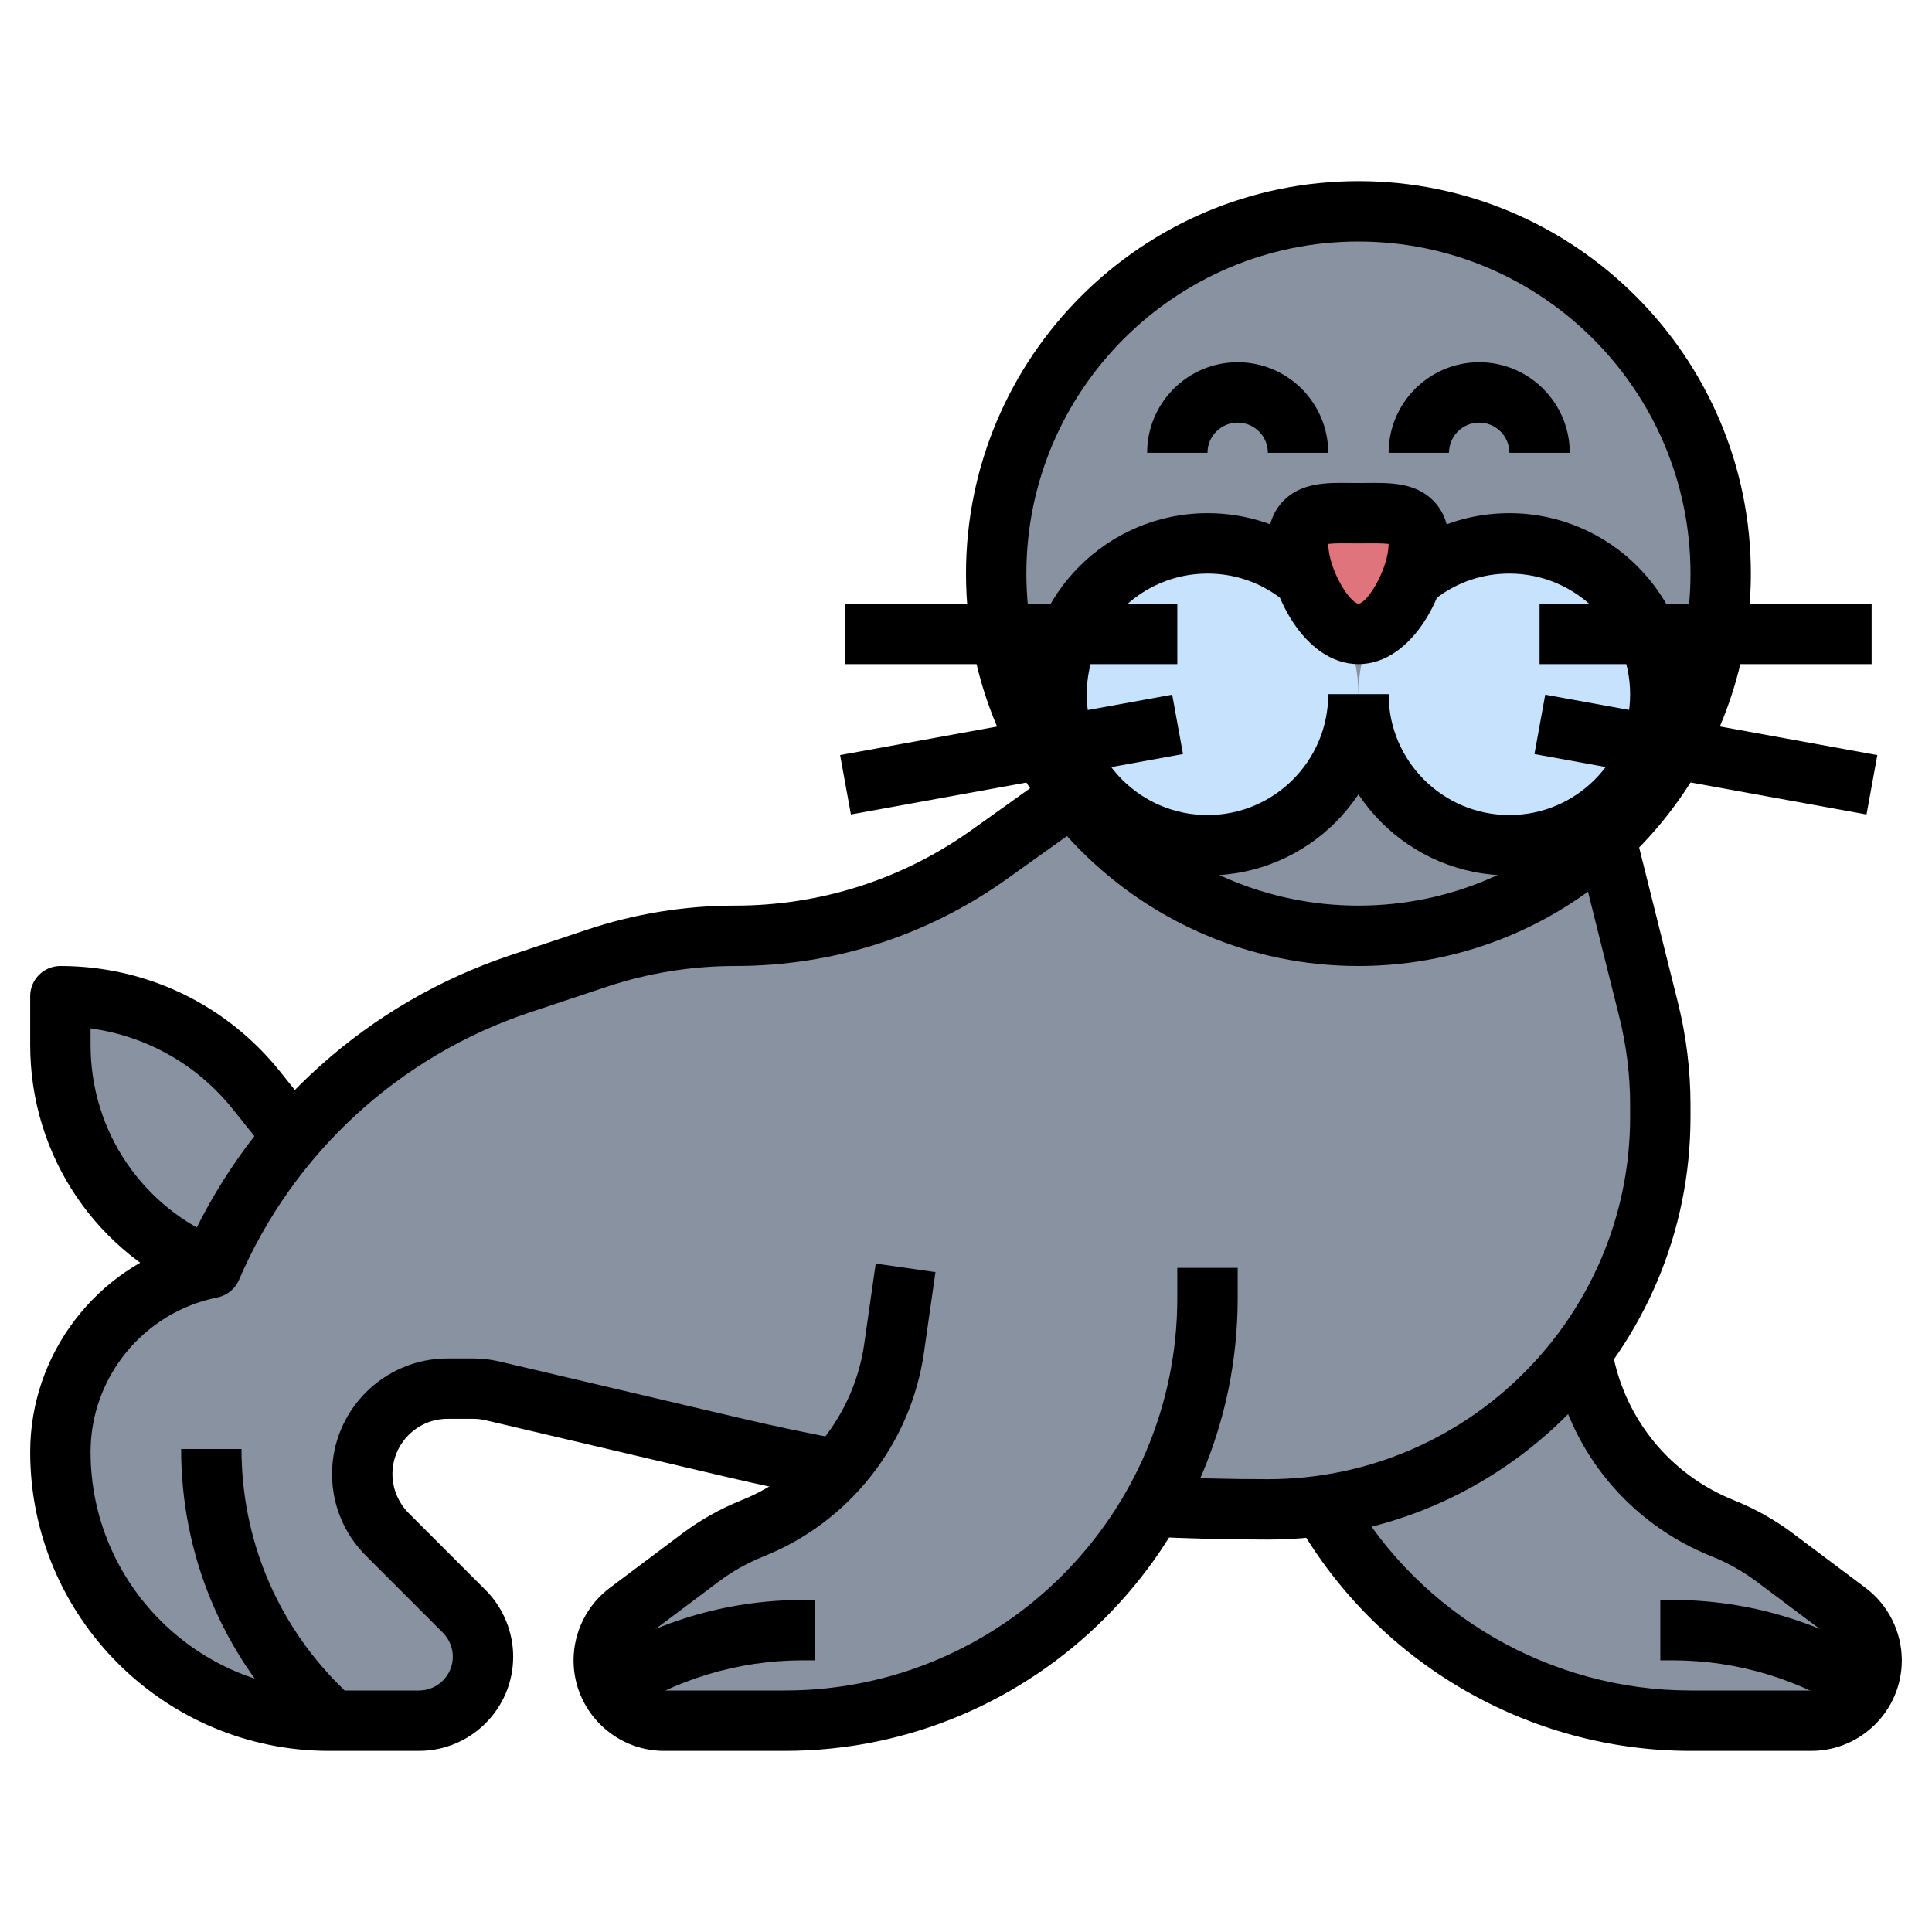
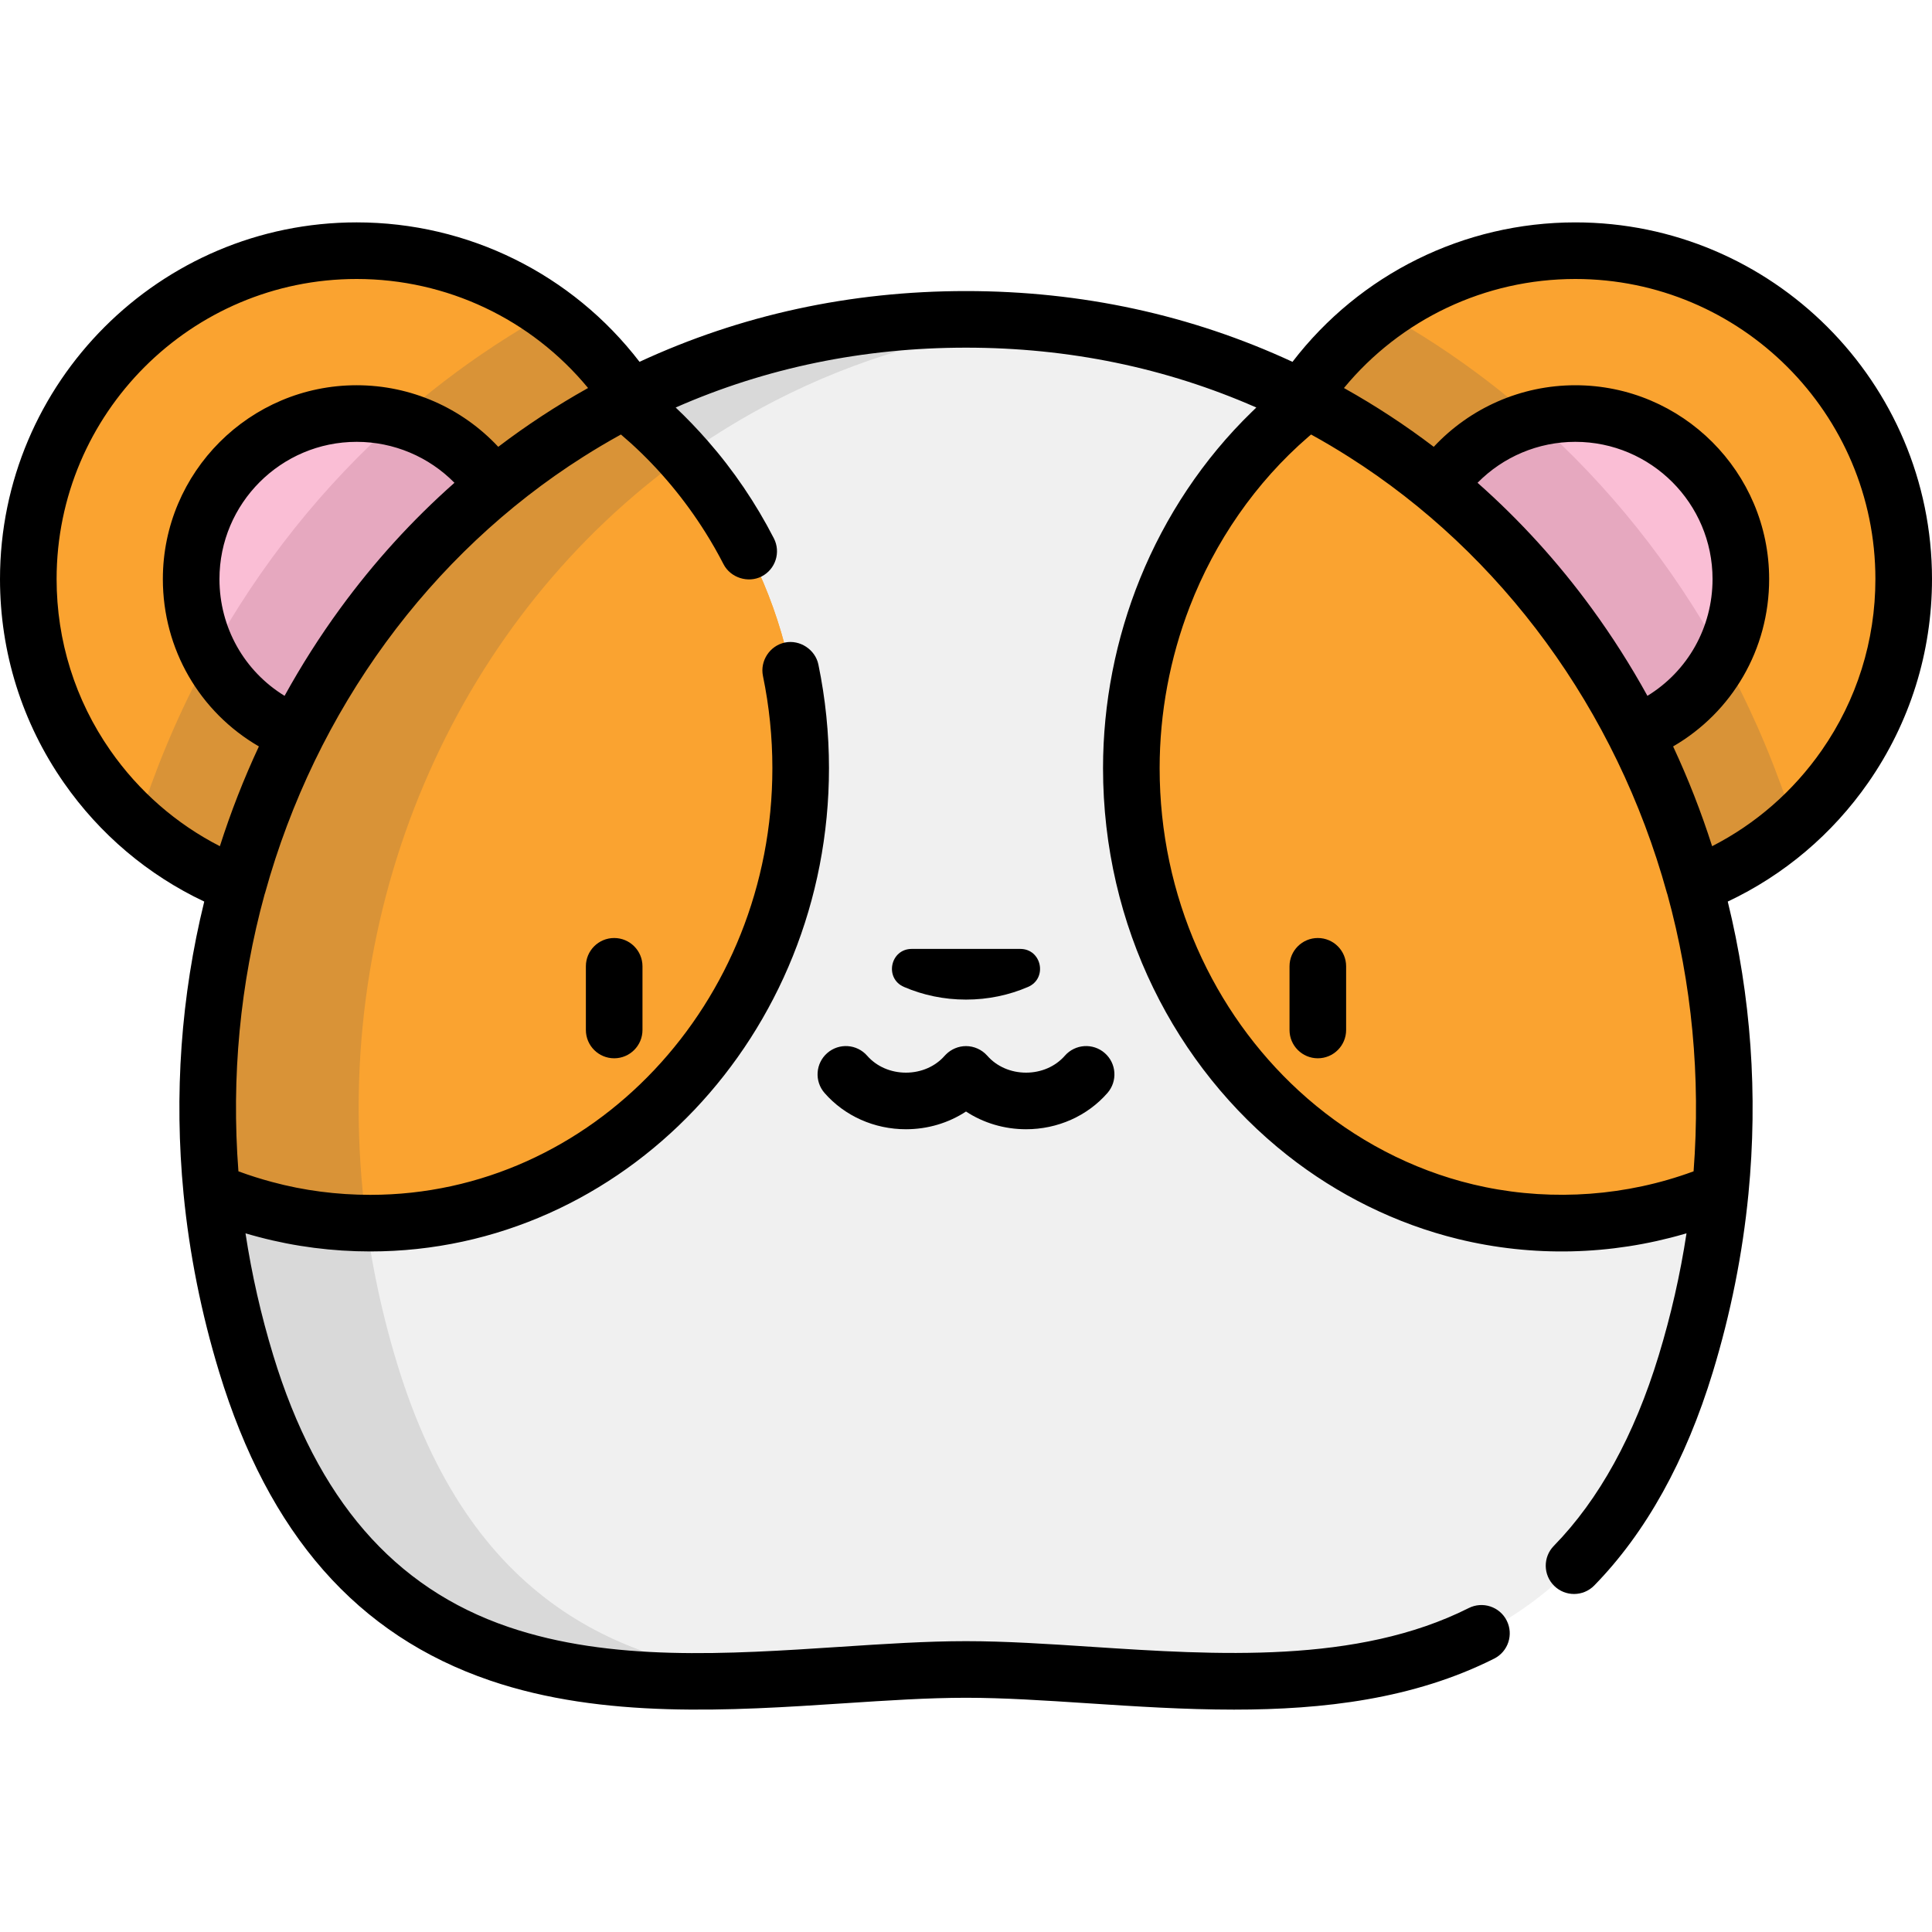
- <svg xmlns="http://www.w3.org/2000/svg" id="Layer_3" enable-background="new 0 0 64 64" height="512" viewBox="0 0 64 64" width="512">
+ <svg xmlns="http://www.w3.org/2000/svg" version="1.1" id="Capa_1" x="0px" y="0px" viewBox="0 0 512 512" style="enable-background:new 0 0 512 512;" xml:space="preserve">
+   <circle style="fill:#FAA330;" cx="94.52" cy="153.45" r="87.02" />
+   <path style="fill:#D99337;" d="M36.539,218.334c15.392,13.765,35.708,22.138,57.983,22.138c48.06,0,87.021-38.961,87.021-87.021  c0-29.05-14.238-54.771-36.112-70.577c-38.912,21.595-70.639,54.283-92.024,94.938C46.558,190.83,40.931,204.388,36.539,218.334z" />
+   <circle style="fill:#FABED5;" cx="94.52" cy="153.45" r="43.862" />
+   <path style="fill:#E6A8BF;" d="M138.384,153.45c0-20.389-13.913-37.525-32.761-42.442c-19.885,17.559-36.78,38.679-50.003,62.697  c7.318,14.026,21.987,23.607,38.902,23.607C118.746,197.312,138.384,177.674,138.384,153.45z" />
+   <circle style="fill:#FAA330;" cx="417.48" cy="153.45" r="87.02" />
+   <path style="fill:#D99337;" d="M475.462,218.334c-15.392,13.765-35.708,22.138-57.983,22.138c-48.06,0-87.021-38.961-87.021-87.021  c0-29.05,14.238-54.771,36.112-70.577c38.912,21.595,70.639,54.283,92.024,94.938C465.443,190.83,471.069,204.388,475.462,218.334z" />
+   <circle style="fill:#FABED5;" cx="417.48" cy="153.45" r="43.862" />
+   <path style="fill:#F0F0F0;" d="M346.575,106.187C319.85,92.438,289.269,84.63,256,84.63s-63.849,7.809-90.575,21.557L56.112,315.683  c1.473,15.112,4.477,30.412,9.132,45.692c33.121,108.721,127.5,81.047,190.756,81.047s157.636,27.674,190.756-81.047  c4.655-15.28,7.66-30.58,9.133-45.692L346.575,106.187z" />
+   <path style="fill:#E6A8BF;" d="M373.617,153.45c0-20.389,13.913-37.525,32.761-42.442c19.885,17.559,36.78,38.679,50.003,62.697  c-7.318,14.026-21.987,23.607-38.902,23.607C393.255,197.312,373.617,177.674,373.617,153.45z" />
+   <path id="SVGCleanerId_0" style="fill:#FAA330;" d="M212.186,203.561c0,66.597-51.059,120.582-114.039,120.582  c-14.845,0-29.029-2.995-42.036-8.46C47.473,226.779,91.9,144.002,165.425,106.187C193.772,128.128,212.186,163.572,212.186,203.561  z" />
  <g>
-     <g>
-       <path d="m54.612 33.447-1.612-6.447-17-1-3.219 2.299c-2.459 1.757-5.406 2.701-8.428 2.701-1.559 0-3.107.251-4.585.744l-2.543.848c-4.596 1.532-8.317 4.955-10.225 9.408-2.907.581-5 3.134-5 6.099 0 4.916 3.985 8.901 8.901 8.901h2.978c1.171 0 2.121-.95 2.121-2.121 0-.563-.224-1.102-.621-1.5l-2.55-2.55c-.53-.53-.828-1.25-.828-2-.001-1.563 1.265-2.829 2.827-2.829h.843c.218 0 .435.025.648.075l7.92 1.863c1.156.272 2.318.509 3.484.728-.762.841-1.703 1.525-2.792 1.961-.618.247-1.201.575-1.733.974l-2.398 1.799c-.504.378-.8.97-.8 1.6 0 1.105.895 2 2 2h4c5.221 0 9.766-2.864 12.173-7.101 1.274.063 2.55.101 3.827.101 7.18 0 13-5.82 13-13v-.4c0-1.063-.13-2.121-.388-3.153z" fill="#8892a0" />
-     </g>
-     <g>
-       <path d="m61.2 53.4-2.398-1.798c-.532-.399-1.115-.727-1.733-.974-2.411-.964-4.153-3.092-4.633-5.628v-.272c-2.016 2.718-5.06 4.615-8.563 5.122v.15c2.421 4.185 6.945 7 12.127 7h4c1.105 0 2-.895 2-2 0-.63-.296-1.222-.8-1.6z" fill="#8892a0" />
-     </g>
-     <g>
-       <path d="m8.499 36.123c-1.58-1.974-3.971-3.123-6.499-3.123v1.615c0 3.252 1.98 6.177 5 7.385.685-1.598 1.611-3.057 2.72-4.35z" fill="#8892a0" />
-     </g>
-     <g>
-       <circle cx="45" cy="19" fill="#8892a0" r="12" />
-     </g>
-     <g>
-       <circle cx="40" cy="23" fill="#c7e2fc" r="5" />
-     </g>
-     <g>
-       <circle cx="50" cy="23" fill="#c7e2fc" r="5" />
-     </g>
-     <g>
-       <path d="m43 18c0 1.105.895 3 2 3s2-1.895 2-3-.895-1-2-1-2-.105-2 1z" fill="#e0747c" />
-     </g>
-     <g>
-       <path d="m45 32c-7.168 0-13-5.832-13-13s5.832-13 13-13 13 5.832 13 13-5.832 13-13 13zm0-24c-6.065 0-11 4.935-11 11s4.935 11 11 11 11-4.935 11-11-4.935-11-11-11z" />
-     </g>
-     <g>
-       <path d="m52 15h-2c0-.552-.449-1-1-1s-1 .448-1 1h-2c0-1.654 1.346-3 3-3s3 1.346 3 3z" />
-     </g>
-     <g>
-       <path d="m44 15h-2c0-.552-.449-1-1-1s-1 .448-1 1h-2c0-1.654 1.346-3 3-3s3 1.346 3 3z" />
-     </g>
-     <g>
-       <path d="m45 22c-1.804 0-3-2.407-3-4 0-.596.179-1.076.531-1.426.593-.589 1.414-.588 2.212-.575l.257.001.256-.001c.794-.009 1.62-.014 2.212.575.353.35.532.83.532 1.426 0 1.593-1.196 4-3 4zm-1-3.982c.009.818.682 1.939 1.003 1.982.315-.043.988-1.164.997-1.982-.189-.023-.504-.021-.728-.019l-.272.001-.272-.001c-.225-.003-.54-.005-.728.019z" />
-     </g>
-     <g>
-       <path d="m50 29c-3.309 0-6-2.691-6-6h2c0 2.206 1.794 4 4 4s4-1.794 4-4-1.794-4-4-4c-.874 0-1.704.276-2.4.8l-1.201-1.6c1.045-.785 2.29-1.2 3.601-1.2 3.309 0 6 2.691 6 6s-2.691 6-6 6z" />
-     </g>
-     <g>
-       <path d="m40 29c-3.309 0-6-2.691-6-6s2.691-6 6-6c1.311 0 2.556.415 3.601 1.2l-1.201 1.6c-.696-.524-1.526-.8-2.4-.8-2.206 0-4 1.794-4 4s1.794 4 4 4 4-1.794 4-4h2c0 3.309-2.691 6-6 6z" />
-     </g>
-     <g>
-       <path d="m13.879 58h-2.978c-5.46 0-9.901-4.441-9.901-9.901 0-3.252 2.194-6.097 5.287-6.956 2.075-4.485 5.92-7.932 10.622-9.499l2.542-.848c1.583-.528 3.232-.796 4.902-.796 2.831 0 5.544-.869 7.847-2.515l3.219-2.299 1.162 1.627-3.219 2.299c-2.643 1.89-5.759 2.888-9.009 2.888-1.455 0-2.891.233-4.269.692l-2.542.848c-4.321 1.441-7.828 4.668-9.623 8.854-.129.303-.4.522-.723.587-2.431.486-4.196 2.638-4.196 5.118 0 4.356 3.544 7.901 7.901 7.901h2.978c.618 0 1.121-.503 1.121-1.121 0-.295-.12-.584-.328-.793l-2.55-2.551c-.724-.723-1.122-1.683-1.122-2.707 0-2.11 1.717-3.828 3.829-3.828h.843c.294 0 .589.034.876.102l7.92 1.863c1.212.286 2.461.547 3.712.777l-.361 1.967c-1.284-.235-2.565-.504-3.81-.797l-7.919-1.863c-.137-.032-.278-.049-.418-.049h-.843c-1.009 0-1.829.82-1.829 1.828 0 .481.195.952.535 1.293l2.551 2.551c.581.581.914 1.385.914 2.207 0 1.721-1.4 3.121-3.121 3.121z" />
-     </g>
-     <g>
-       <path d="m42 51c-1.353 0-2.716-.035-4.052-.104l.104-1.998c1.302.068 2.63.102 3.948.102 6.617 0 12-5.383 12-12v-.399c0-.98-.121-1.96-.358-2.911l-1.612-6.447 1.94-.484 1.612 6.447c.277 1.108.418 2.251.418 3.395v.399c0 7.72-6.28 14-14 14z" />
-     </g>
-     <g>
-       <path d="m26 58h-4c-1.654 0-3-1.346-3-3 0-.94.449-1.837 1.2-2.4l2.397-1.798c.603-.452 1.262-.822 1.961-1.103 2.179-.871 3.739-2.855 4.071-5.18l.38-2.661 1.979.283-.38 2.661c-.432 3.029-2.466 5.617-5.308 6.754-.536.214-1.042.499-1.504.845l-2.396 1.799c-.25.188-.4.486-.4.8 0 .552.449 1 1 1h4c7.168 0 13-5.832 13-13v-1h2v1c0 8.271-6.729 15-15 15z" />
-     </g>
-     <g>
-       <path d="m20.555 56.832-1.109-1.664c2.127-1.418 4.603-2.168 7.159-2.168h.395v2h-.395c-2.16 0-4.252.634-6.05 1.832z" />
-     </g>
-     <g>
-       <path d="m60 58h-4c-5.338 0-10.317-2.874-12.993-7.499l1.731-1.002c2.32 4.01 6.635 6.501 11.262 6.501h4c.551 0 1-.448 1-1 0-.313-.149-.612-.399-.799l-2.398-1.8c-.462-.346-.968-.631-1.504-.845-2.736-1.095-4.696-3.477-5.244-6.371l1.965-.371c.42 2.219 1.924 4.045 4.022 4.885.699.28 1.359.65 1.961 1.103l2.398 1.799c.75.562 1.199 1.459 1.199 2.399 0 1.654-1.346 3-3 3z" />
-     </g>
-     <g>
-       <path d="m61.445 56.832c-1.798-1.198-3.89-1.832-6.05-1.832h-.395v-2h.395c2.556 0 5.032.75 7.16 2.168z" />
-     </g>
-     <g>
-       <path d="m10.292 57.707-.464-.465c-2.468-2.469-3.828-5.751-3.828-9.242h2c0 2.957 1.152 5.737 3.243 7.828l.465.465z" />
-     </g>
-     <g>
-       <path d="m28 20h11v2h-11z" />
-     </g>
-     <g>
-       <path d="m27.91 24h11.18v1.999h-11.18z" transform="matrix(.984 -.179 .179 .984 -3.93 6.393)" />
-     </g>
-     <g>
-       <path d="m51 20h11v2h-11z" />
-     </g>
-     <g>
-       <path d="m55.5 19.41h1.999v11.18h-1.999z" transform="matrix(.179 -.984 .984 .179 21.796 76.117)" />
-     </g>
-     <g>
-       <path d="m6.628 42.929c-3.419-1.368-5.628-4.631-5.628-8.314v-1.615c0-.553.448-1 1-1 2.847 0 5.5 1.275 7.279 3.498l1.501 1.877-1.562 1.25-1.501-1.877c-1.186-1.483-2.867-2.429-4.717-2.681v.548c0 2.859 1.716 5.395 4.372 6.456z" />
-     </g>
+     <path style="fill:#D9D9D9;" d="M67.132,367.214c5.525,16.22,13.519,32.037,25.05,44.843c0.109,0.121,0.219,0.235,0.328,0.355   c11.652,12.861,27.241,22.192,43.935,27.16c17.096,5.088,35.115,6.22,52.863,5.963c5.81,0,11.637-0.314,17.437-0.622   c-42.427-3.29-82.28-20.444-101.501-83.539c-4.655-15.28-7.66-30.58-9.132-45.693c-3.69-37.979,2.311-74.837,16.121-107.552   l-56.12,107.553c1.473,15.112,4.477,30.412,9.132,45.692c0.468,1.536,0.952,3.036,1.444,4.517   C66.834,366.333,66.983,366.774,67.132,367.214z" />
+     <path style="fill:#D9D9D9;" d="M205.426,106.187C226.702,95.242,250.427,88.078,276,85.605c-2.281,0.221-4.582-0.363-6.848-0.547   c-2.529-0.205-5.058-0.279-7.592-0.346c-1.846-0.049-3.697-0.082-5.559-0.082c-33.269,0-63.849,7.809-90.575,21.557l-37.156,71.208   C147.247,147.338,173.609,122.551,205.426,106.187z" />
  </g>
+   <g>
+     <path id="SVGCleanerId_0_1_" style="fill:#FAA330;" d="M212.186,203.561c0,66.597-51.059,120.582-114.039,120.582   c-14.845,0-29.029-2.995-42.036-8.46C47.473,226.779,91.9,144.002,165.425,106.187   C193.772,128.128,212.186,163.572,212.186,203.561z" />
+   </g>
+   <path style="fill:#D99337;" d="M56.112,315.682L56.112,315.682c12.703,5.338,26.531,8.312,40.999,8.448  c-0.38-2.821-0.725-5.638-0.999-8.447l0,0l0,0c-7.644-78.669,26.268-152.533,85.12-194.7c-4.824-5.425-10.11-10.387-15.805-14.795  c-35.472,18.244-64.169,46.955-83.404,81.769c-0.124,0.224-0.248,0.447-0.371,0.671c-7.826,14.286-14.057,29.591-18.519,45.615  c-0.453,1.626-0.894,3.256-1.31,4.896c-4.541,17.903-6.882,36.651-6.775,55.838C55.086,301.828,55.437,308.736,56.112,315.682z" />
+   <path style="fill:#FAA330;" d="M455.889,315.682c-13.007,5.466-27.19,8.46-42.036,8.46c-62.979,0-114.039-53.985-114.039-120.582  c0-39.99,18.413-75.433,46.76-97.375C420.1,144.002,464.528,226.778,455.889,315.682z" />
+   <path d="M229.811,279.783c-2.726-3.119-7.465-3.437-10.583-0.711c-3.119,2.726-3.438,7.464-0.711,10.583  c5.336,6.105,13.196,9.607,21.565,9.607c5.768,0,11.293-1.664,15.918-4.697c4.625,3.033,10.151,4.697,15.918,4.697  c8.369,0,16.229-3.501,21.565-9.607c2.726-3.119,2.408-7.857-0.711-10.583s-7.857-2.407-10.583,0.711  c-2.488,2.846-6.231,4.479-10.271,4.479s-7.784-1.632-10.272-4.479c-0.024-0.027-0.05-0.05-0.074-0.077  c-1.41-1.567-3.465-2.48-5.573-2.48c-1.972,0-3.902,0.801-5.296,2.195c-0.118,0.118-0.239,0.237-0.35,0.362  c-2.488,2.846-6.231,4.479-10.271,4.479S232.299,282.629,229.811,279.783z" />
+   <path d="M256,264.903c5.871,0,11.439-1.201,16.435-3.354c5.243-2.259,3.645-10.079-2.064-10.079H241.63  c-5.709,0-7.308,7.82-2.064,10.079C244.561,263.702,250.13,264.903,256,264.903z" />
+   <path d="M155.264,256.082v16.875c0,4.142,3.358,7.5,7.5,7.5s7.5-3.358,7.5-7.5v-16.875c0-4.142-3.358-7.5-7.5-7.5  S155.264,251.94,155.264,256.082z" />
+   <path d="M349.237,248.582c-4.142,0-7.5,3.358-7.5,7.5v16.875c0,4.142,3.358,7.5,7.5,7.5s7.5-3.358,7.5-7.5v-16.875  C356.737,251.94,353.379,248.582,349.237,248.582z" />
+   <path d="M54.126,238.925c-6.146,24.994-8.039,51.146-5.48,77.49c1.542,15.827,4.713,31.69,9.423,47.15  c13.113,43.046,36.611,69.803,71.836,81.801c29.999,10.218,63.862,7.992,93.742,6.029c11.487-0.755,22.338-1.468,32.353-1.468  c10.01,0,20.854,0.711,32.335,1.465c12.468,0.818,25.527,1.675,38.684,1.675c23.648,0,47.604-2.771,68.952-13.515  c3.7-1.862,5.19-6.371,3.328-10.071c-1.861-3.7-6.371-5.19-10.071-3.328c-29.577,14.885-66.943,12.434-99.911,10.27  c-11.733-0.77-22.816-1.497-33.317-1.497c-10.507,0-21.596,0.729-33.336,1.5c-29.87,1.963-60.756,3.993-87.922-5.26  c-30.33-10.331-50.716-33.874-62.323-71.973c-3.241-10.638-5.704-21.474-7.358-32.347c1.172,0.349,2.353,0.67,3.535,0.984  c9.563,2.538,19.611,3.816,29.553,3.816c67.017,0,121.539-57.457,121.539-128.082c0-9.217-0.937-18.44-2.808-27.465  c-0.821-3.954-4.902-6.641-8.867-5.821c-3.999,0.829-6.651,4.865-5.821,8.867c1.656,7.986,2.496,16.202,2.496,24.419  c0,62.354-47.793,113.082-106.539,113.082c-8.797,0-17.596-1.117-26.089-3.417c-2.939-0.786-5.845-1.704-8.701-2.753  c-0.059-0.021-0.117-0.045-0.176-0.066c-1.916-25.035,0.461-49.816,6.939-73.392c0.048-0.14,0.101-0.277,0.14-0.42  c13.43-48.545,43.745-89.828,84.276-115.521c1.593-1.01,3.199-2,4.822-2.959c1.686-0.995,3.38-1.976,5.1-2.919  c0.031-0.017,0.063-0.033,0.094-0.05c0.908,0.77,1.804,1.554,2.686,2.354c7.612,6.912,14.232,14.889,19.701,23.592  c1.719,2.735,3.323,5.549,4.799,8.423c1.846,3.594,6.512,5.086,10.099,3.243c3.684-1.893,5.136-6.414,3.243-10.099  c-4.763-9.271-10.665-17.997-17.537-25.835c-2.692-3.07-5.514-6.03-8.485-8.832c23.929-10.53,49.758-15.861,76.94-15.861  c27.181,0,53.011,5.331,76.941,15.862c-0.425,0.4-0.839,0.812-1.258,1.219c-12.769,12.397-22.853,27.6-29.544,44.081  c-6.462,15.917-9.824,33.092-9.824,50.271c0,41.933,19.221,79.225,48.866,102.603c13.287,10.478,28.807,18.181,45.258,22.193  c19.763,4.819,40.437,4.318,59.953-1.362c0.182-0.053,0.367-0.099,0.549-0.153c-1.654,10.872-4.118,21.709-7.359,32.347  c-6.469,21.234-15.826,38.22-27.809,50.486c-2.895,2.962-2.84,7.711,0.123,10.605c1.459,1.426,3.35,2.136,5.241,2.136  c1.948,0,3.896-0.755,5.365-2.259c13.679-14,24.253-33.042,31.429-56.597c4.71-15.462,7.881-31.326,9.423-47.154  c2.56-26.341,0.667-52.492-5.48-77.486c14.906-7.041,27.676-17.823,37.198-31.483C506.146,191.554,512,172.886,512,153.455  c0-52.119-42.402-94.521-94.521-94.521c-29.544,0-57.099,13.703-74.956,36.956c-26.83-12.438-55.89-18.756-86.523-18.756  c-30.631,0-59.689,6.317-86.519,18.752c-17.857-23.25-45.413-36.953-74.96-36.953C42.402,58.933,0,101.336,0,153.455  c0,19.431,5.854,38.1,16.928,53.987C26.45,221.102,39.22,231.884,54.126,238.925z M387.259,313.081  c-16.041-4.391-30.861-12.796-43.089-24.042c-22.562-20.75-36.855-51.374-36.855-85.473c0-14.573,2.72-29.16,7.966-42.757  c6.659-17.25,17.445-32.956,31.458-45.055c0.012-0.011,0.025-0.022,0.037-0.032c0.223-0.192,0.448-0.381,0.672-0.571  c0.031,0.017,0.063,0.033,0.094,0.05c3.374,1.85,6.681,3.823,9.93,5.884c40.525,25.692,70.837,66.972,84.267,115.515  c0.04,0.143,0.093,0.28,0.14,0.42c6.477,23.576,8.854,48.357,6.939,73.392c-0.059,0.021-0.117,0.044-0.175,0.066  c-17.52,6.437-36.79,7.853-55.073,4.112C391.537,314.172,389.335,313.649,387.259,313.081z M436.586,184.405  c-4.425-8.022-9.35-15.772-14.752-23.171c-8.946-12.257-19.085-23.401-30.269-33.29c6.777-6.885,16.072-10.853,25.914-10.853  c20.05,0,36.362,16.312,36.362,36.362C453.841,166.319,447.242,177.874,436.586,184.405z M417.479,73.933  c43.848,0,79.521,35.673,79.521,79.521c0,16.349-4.922,32.051-14.233,45.409c-7.529,10.802-17.466,19.468-29.036,25.39  c-2.878-9.013-6.327-17.843-10.338-26.442c15.681-9.097,25.449-25.756,25.449-44.356c0-28.321-23.041-51.362-51.362-51.362  c-14.362,0-27.883,5.996-37.522,16.32c-7.484-5.692-15.366-10.86-23.604-15.475c-0.064-0.036-0.127-0.074-0.192-0.11  C371.205,84.598,393.57,73.933,417.479,73.933z M90.163,161.239c-5.4,7.398-10.324,15.147-14.749,23.166  c-10.656-6.532-17.255-18.086-17.255-30.951c0-20.05,16.312-36.362,36.362-36.362c9.841,0,19.137,3.968,25.914,10.853  C109.25,137.835,99.11,148.981,90.163,161.239z M94.521,73.933c23.912,0,46.278,10.664,61.322,28.891  c-0.059,0.033-0.116,0.068-0.175,0.101c-8.246,4.618-16.135,9.79-23.625,15.487c-9.64-10.324-23.161-16.32-37.523-16.32  c-28.321,0-51.362,23.041-51.362,51.362c0,18.601,9.768,35.259,25.449,44.356c-4.011,8.6-7.46,17.429-10.338,26.442  c-11.571-5.922-21.507-14.588-29.037-25.39C19.922,185.506,15,169.803,15,153.455C15,109.607,50.673,73.933,94.521,73.933z" />
+   <g>
+ </g>
+   <g>
+ </g>
+   <g>
+ </g>
+   <g>
+ </g>
+   <g>
+ </g>
+   <g>
+ </g>
+   <g>
+ </g>
+   <g>
+ </g>
+   <g>
+ </g>
+   <g>
+ </g>
+   <g>
+ </g>
+   <g>
+ </g>
+   <g>
+ </g>
+   <g>
+ </g>
+   <g>
+ </g>
</svg>
